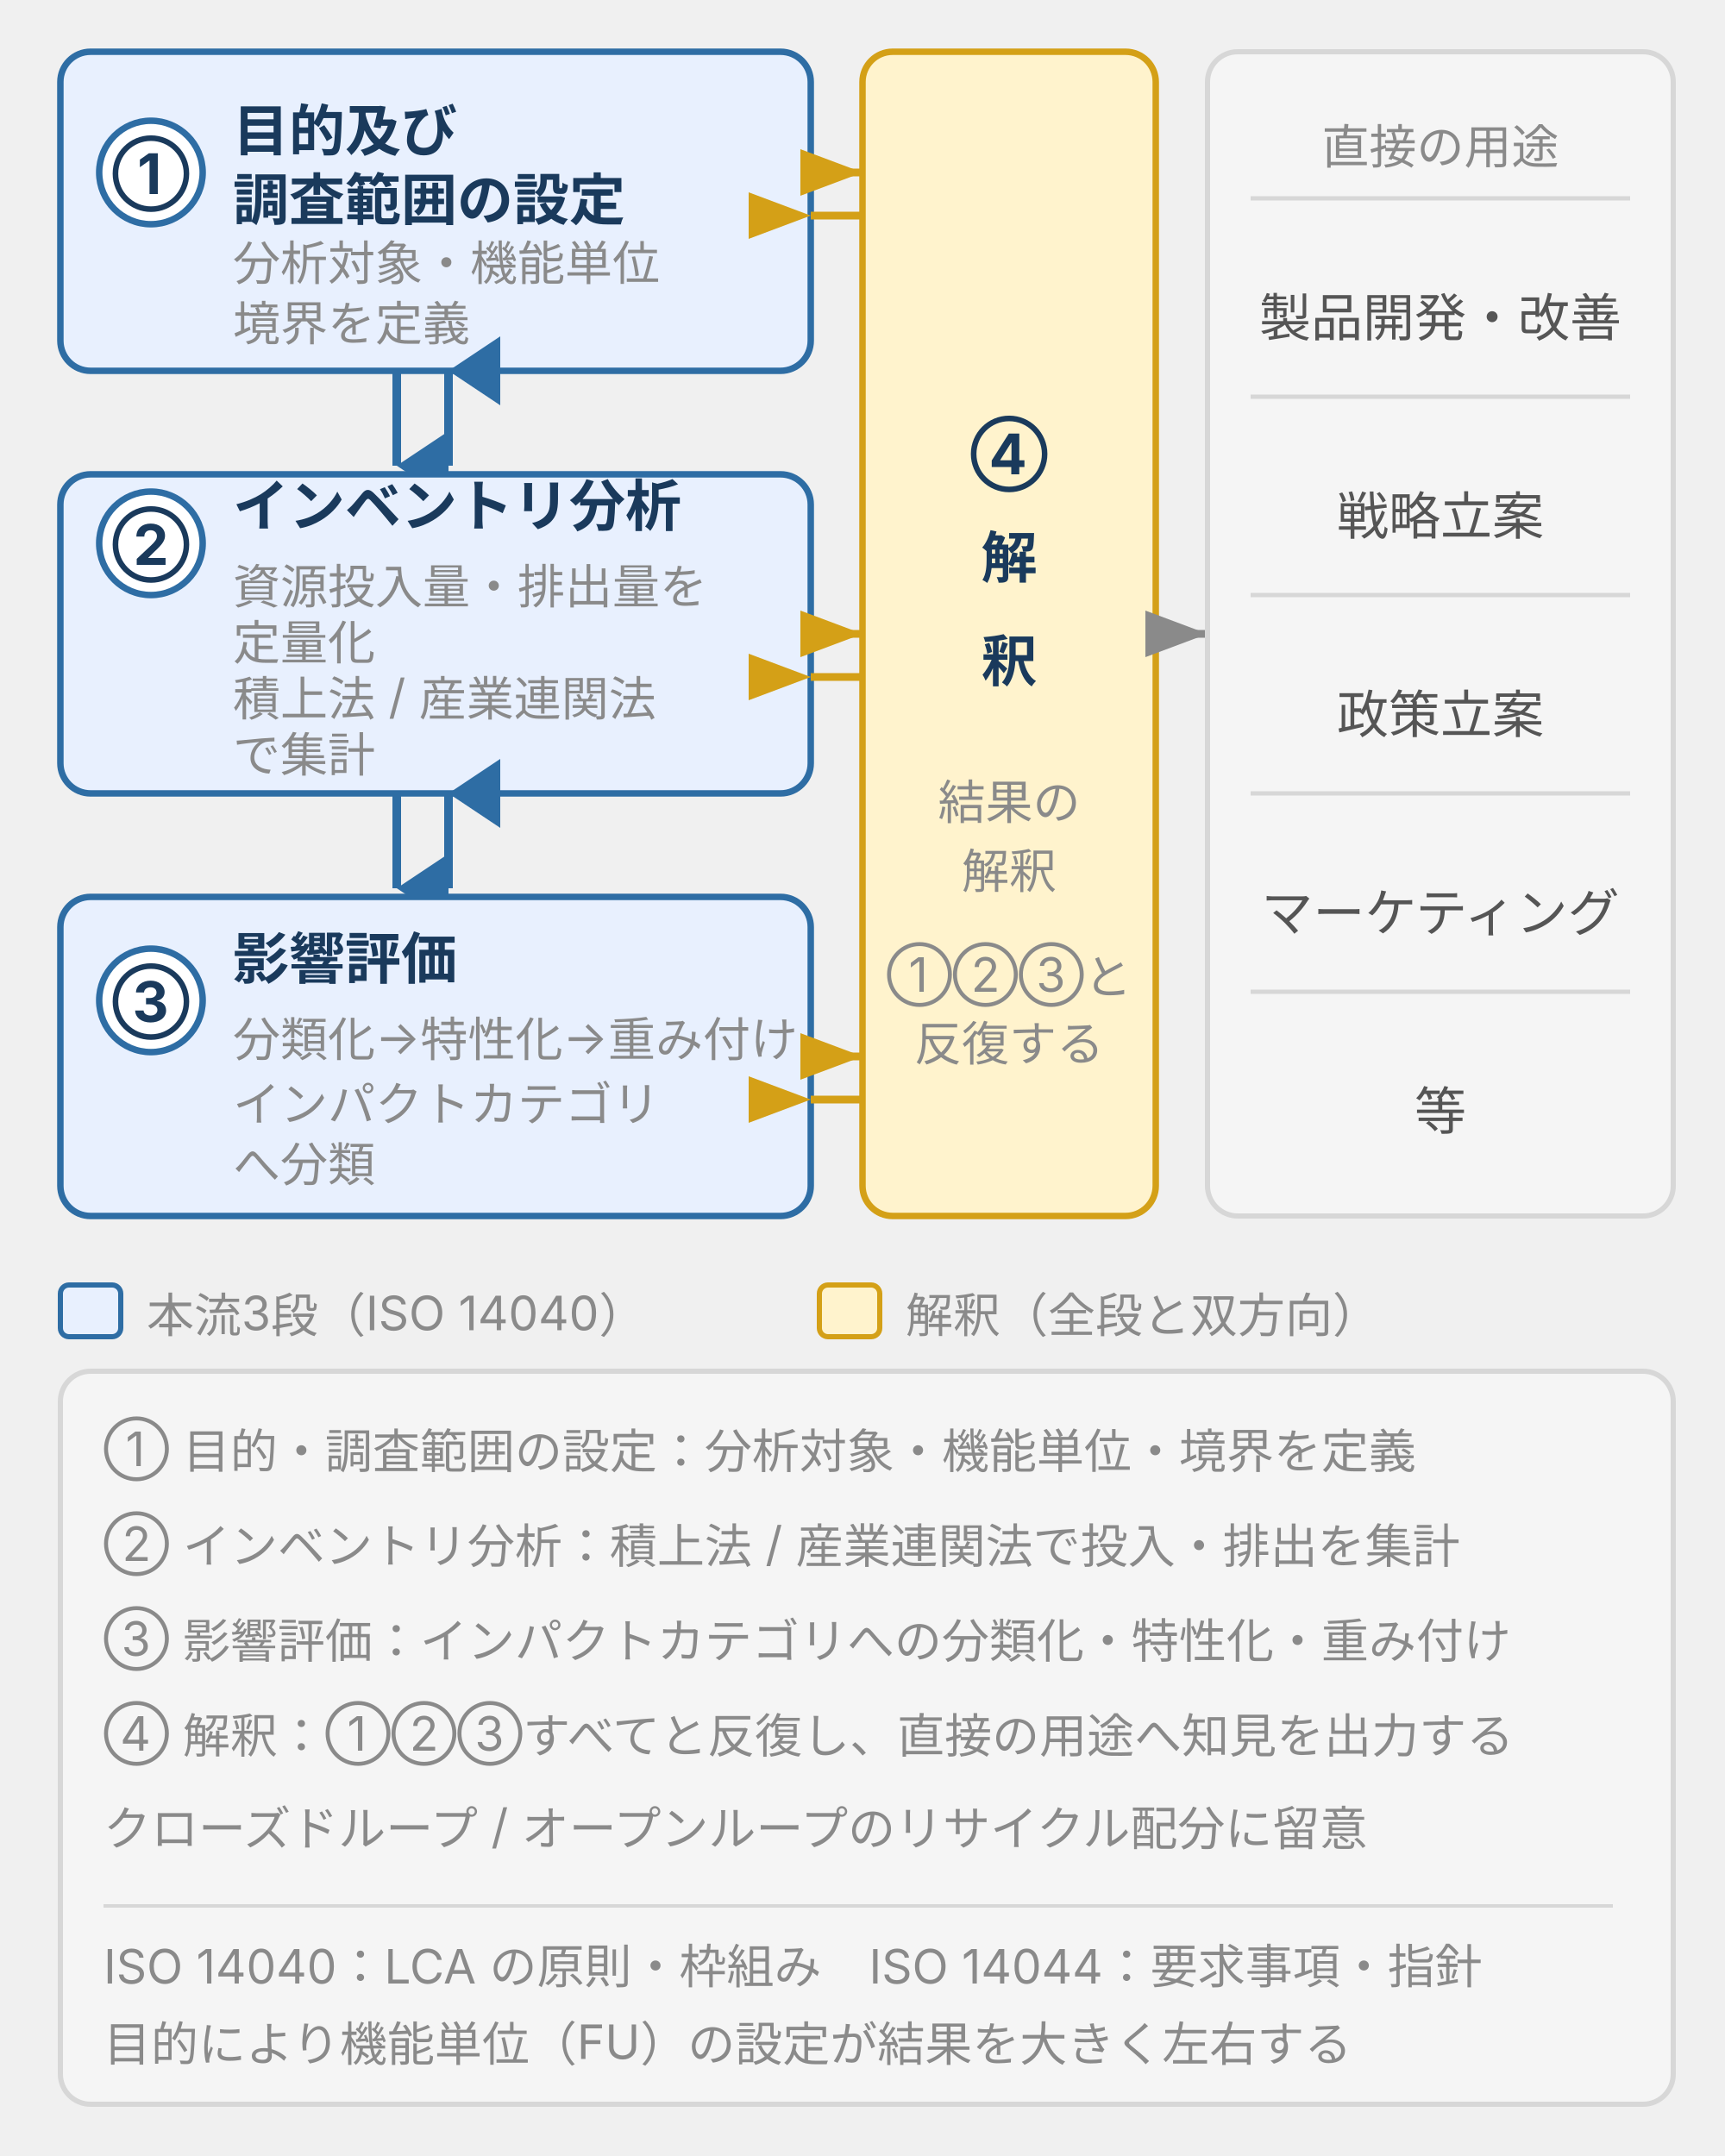
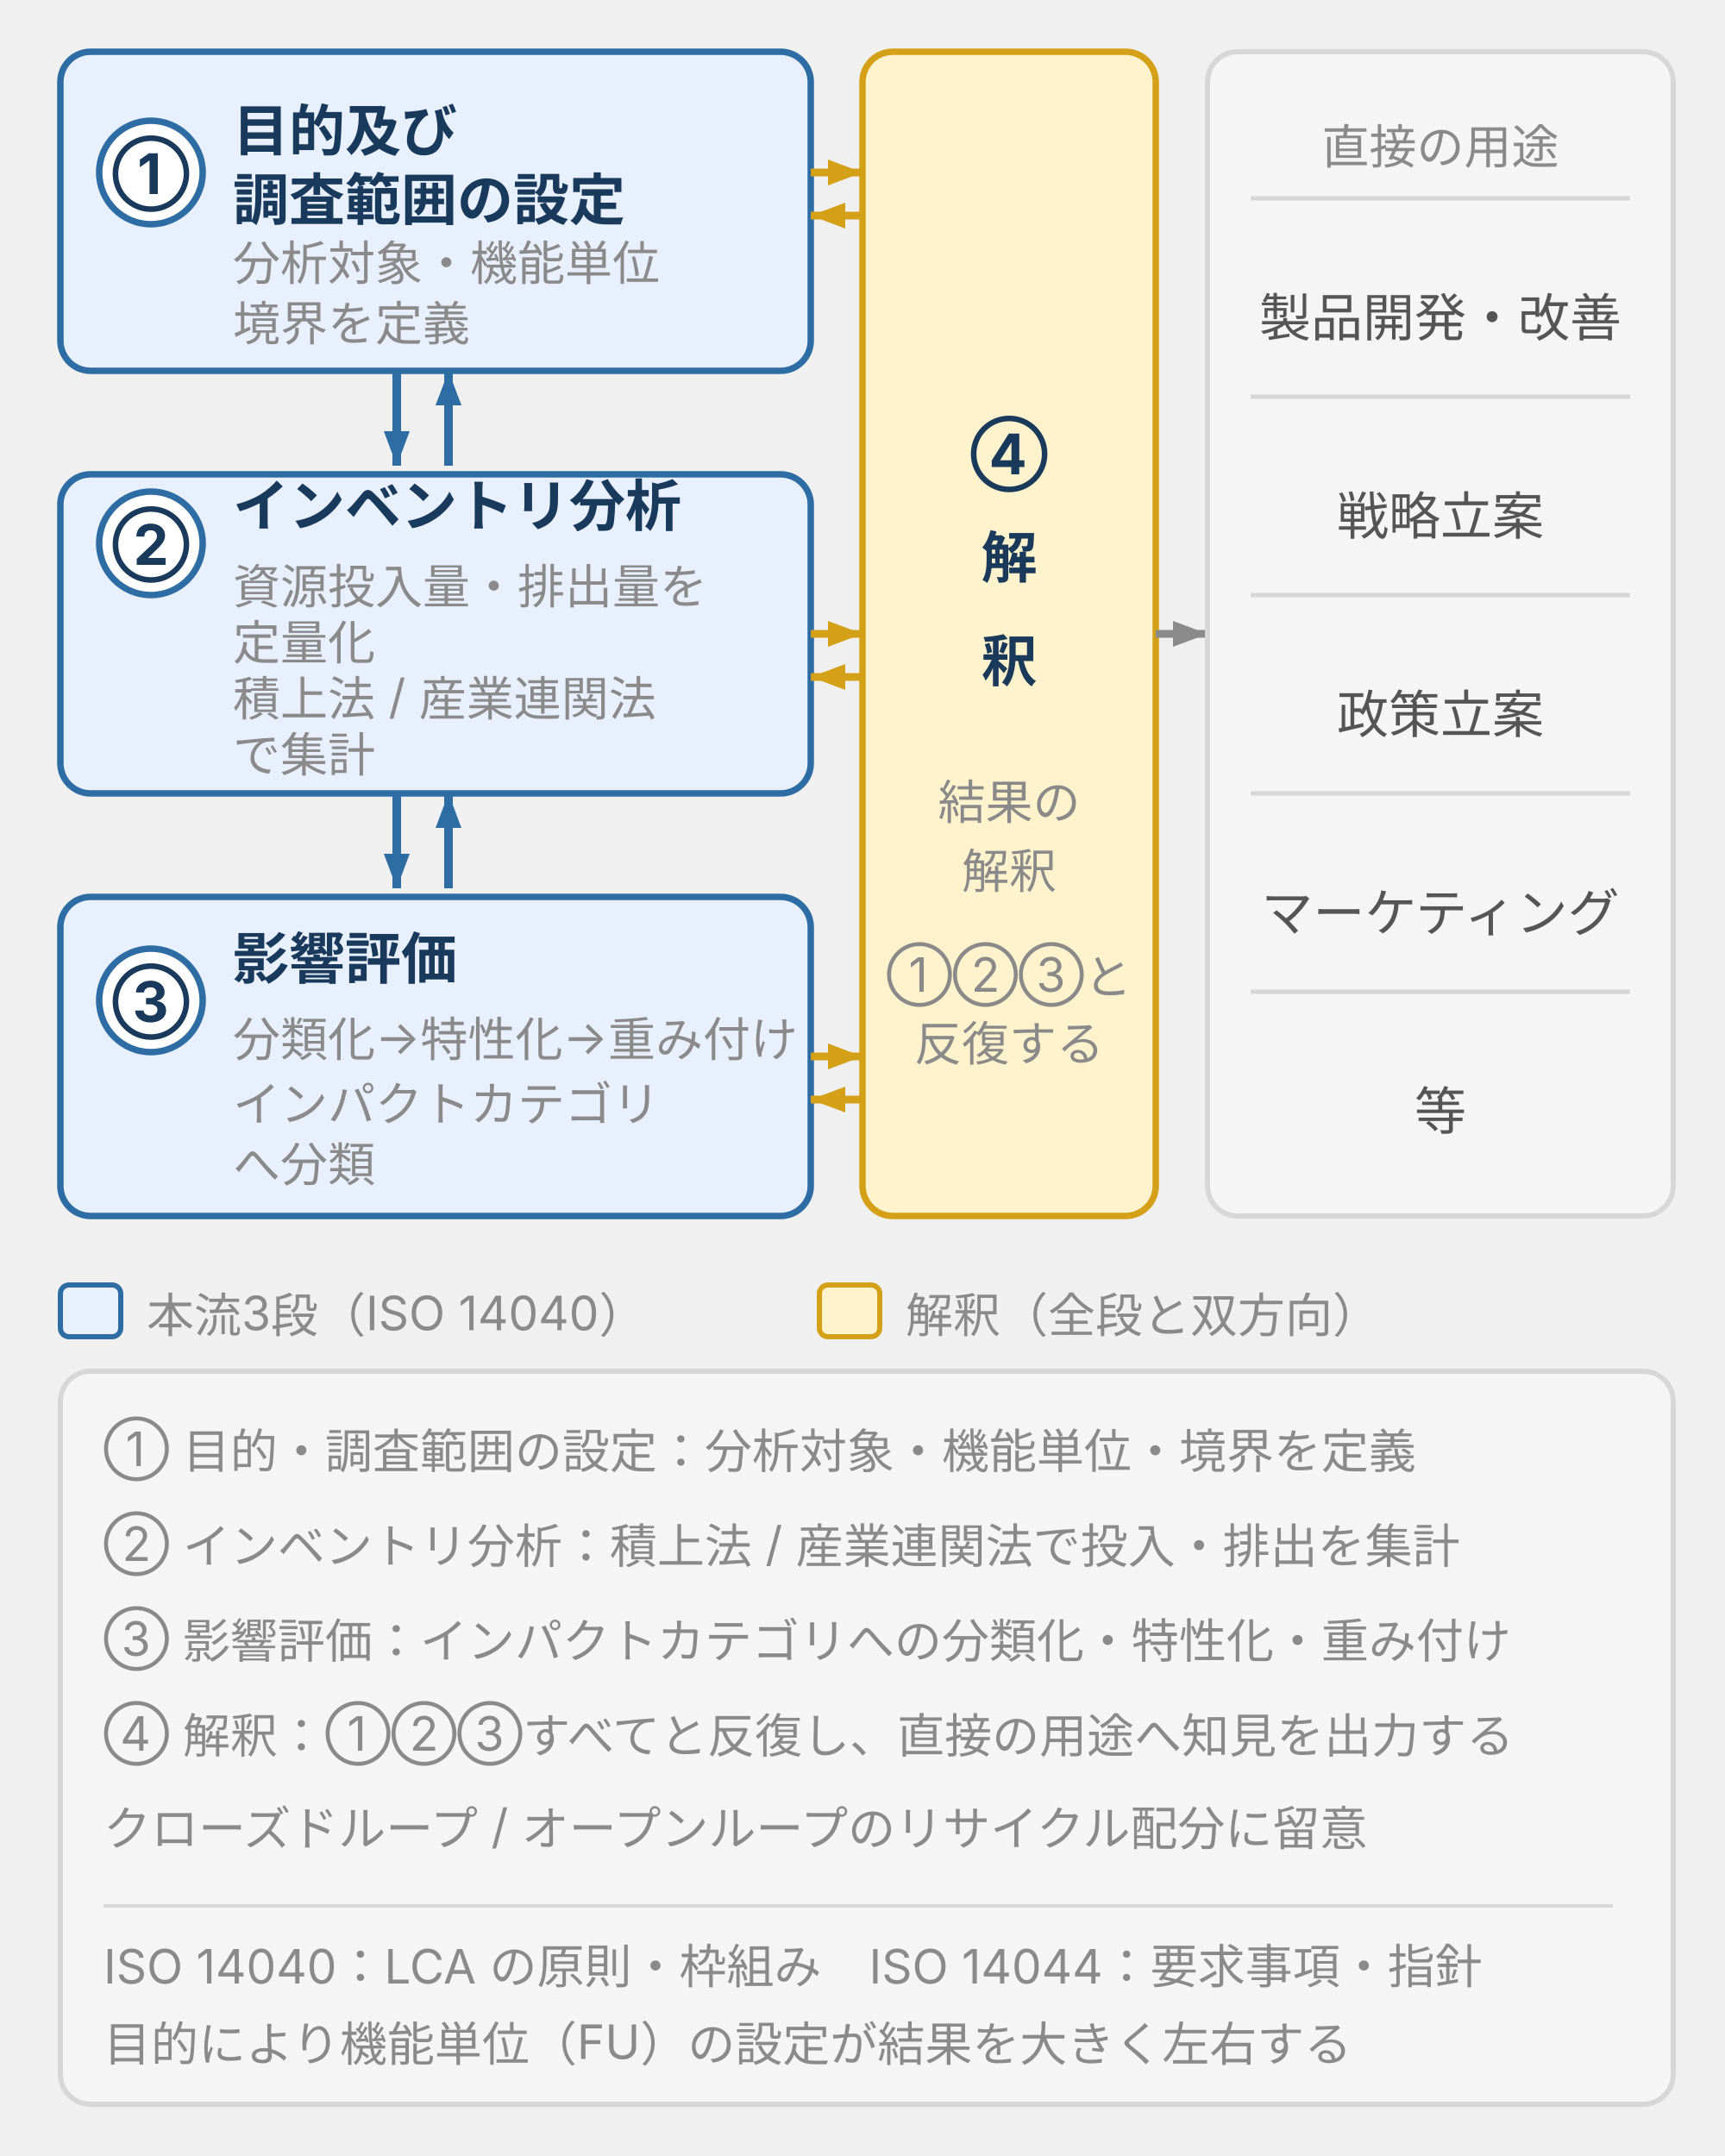
<svg xmlns="http://www.w3.org/2000/svg" viewBox="0 0 400 500" width="400" height="500" style="max-width:400px;width:100%" role="img" aria-label="LCAの4プロセスと反復構造。目的及び調査範囲の設定・インベントリ分析・影響評価の3段を解釈が横断し、製品改善・戦略立案・政策立案・マーケ等の直接の用途へつながる図">
  <defs>
    <style>
      text { font-family: Inter, "Noto Sans JP", "Hiragino Kaku Gothic ProN", sans-serif; }
      .t-title { font-size: 15px; font-weight: bold; fill: #1a3a5c; }
      .t-sub   { font-size: 11px; fill: #555; }
      .t-main  { font-size: 13px; font-weight: bold; fill: #1a3a5c; }
      .t-warn  { font-size: 13px; font-weight: bold; fill: #1a3a5c; } /* warn text → ink-strong (allowlist) */
      .t-use   { font-size: 12px; fill: #555; }
      .t-note  { font-size: 11px; fill: #8a8a8a; }
      .box-brand   { fill: #e8f0fe; stroke: #2e6da4; stroke-width: 1.5; }
      .box-warn    { fill: #fff3cd; stroke: #d4a017; stroke-width: 1.5; }
      .box-surface { fill: #f5f5f5; stroke: #d7d7d7; stroke-width: 1.2; }
      .badge-brand { fill: #fff; stroke: #2e6da4; stroke-width: 1.5; }
    </style>
-     <marker id="ad" markerWidth="8" markerHeight="6" refX="4" refY="6" orient="auto">
-       <polygon points="0,0 8,0 4,6" fill="#2e6da4" />
+     <marker markerUnits="userSpaceOnUse" id="ad" markerWidth="8" markerHeight="6" refX="8" refY="3" orient="auto">
+       <polygon points="0,0 8,3 0,6" fill="#2e6da4" />
    </marker>
-     <marker id="au" markerWidth="8" markerHeight="6" refX="4" refY="0" orient="auto">
-       <polygon points="0,6 8,6 4,0" fill="#2e6da4" />
+     <marker markerUnits="userSpaceOnUse" id="au" markerWidth="8" markerHeight="6" refX="8" refY="3" orient="auto">
+       <polygon points="0,0 8,3 0,6" fill="#2e6da4" />
    </marker>
-     <marker id="ar" markerWidth="8" markerHeight="6" refX="8" refY="3" orient="auto">
+     <marker markerUnits="userSpaceOnUse" id="ar" markerWidth="8" markerHeight="6" refX="8" refY="3" orient="auto">
      <polygon points="0,0 8,3 0,6" fill="#d4a017" />
    </marker>
-     <marker id="al" markerWidth="8" markerHeight="6" refX="0" refY="3" orient="auto">
-       <polygon points="8,0 0,3 8,6" fill="#d4a017" />
+     <marker markerUnits="userSpaceOnUse" id="al" markerWidth="8" markerHeight="6" refX="8" refY="3" orient="auto">
+       <polygon points="0,0 8,3 0,6" fill="#d4a017" />
    </marker>
-     <marker id="ag" markerWidth="8" markerHeight="6" refX="8" refY="3" orient="auto">
+     <marker markerUnits="userSpaceOnUse" id="ag" markerWidth="8" markerHeight="6" refX="8" refY="3" orient="auto">
      <polygon points="0,0 8,3 0,6" fill="#8a8a8a" />
    </marker>
  </defs>
  <rect class="box-brand" x="14" y="12" width="174" height="74" rx="7" />
  <circle class="badge-brand" cx="35" cy="40" r="12" />
  <text class="t-main" x="35" y="45" text-anchor="middle">①</text>
  <text class="t-main" x="54" y="35">目的及び</text>
  <text class="t-main" x="54" y="51">調査範囲の設定</text>
  <text class="t-note" x="54" y="65">分析対象・機能単位</text>
  <text class="t-note" x="54" y="79">境界を定義</text>
  <line x1="92" y1="86" x2="92" y2="108" stroke="#2e6da4" stroke-width="2" marker-end="url(#ad)" />
  <line x1="104" y1="108" x2="104" y2="86" stroke="#2e6da4" stroke-width="2" marker-end="url(#au)" />
  <rect class="box-brand" x="14" y="110" width="174" height="74" rx="7" />
  <circle class="badge-brand" cx="35" cy="126" r="12" />
  <text class="t-main" x="35" y="131" text-anchor="middle">②</text>
  <text class="t-main" x="54" y="122">インベントリ分析</text>
  <text class="t-note" x="54" y="140">資源投入量・排出量を</text>
  <text class="t-note" x="54" y="153">定量化</text>
  <text class="t-note" x="54" y="166">積上法 / 産業連関法</text>
  <text class="t-note" x="54" y="179">で集計</text>
  <line x1="92" y1="184" x2="92" y2="206" stroke="#2e6da4" stroke-width="2" marker-end="url(#ad)" />
  <line x1="104" y1="206" x2="104" y2="184" stroke="#2e6da4" stroke-width="2" marker-end="url(#au)" />
  <rect class="box-brand" x="14" y="208" width="174" height="74" rx="7" />
  <circle class="badge-brand" cx="35" cy="232" r="12" />
  <text class="t-main" x="35" y="237" text-anchor="middle">③</text>
  <text class="t-main" x="54" y="227">影響評価</text>
  <text class="t-note" x="54" y="245">分類化→特性化→重み付け</text>
  <text class="t-note" x="54" y="260">インパクトカテゴリ</text>
  <text class="t-note" x="54" y="274">へ分類</text>
  <rect class="box-warn" x="200" y="12" width="68" height="270" rx="7" />
  <text class="t-warn" x="234" y="110" text-anchor="middle">④</text>
  <text class="t-warn" x="234" y="134" text-anchor="middle">解</text>
  <text class="t-warn" x="234" y="158" text-anchor="middle">釈</text>
  <text class="t-note" x="234" y="190" text-anchor="middle">結果の</text>
  <text class="t-note" x="234" y="206" text-anchor="middle">解釈</text>
  <text class="t-note" x="234" y="230" text-anchor="middle">①②③と</text>
  <text class="t-note" x="234" y="246" text-anchor="middle">反復する</text>
  <line x1="188" y1="40" x2="200" y2="40" stroke="#d4a017" stroke-width="1.8" marker-end="url(#ar)" />
  <line x1="200" y1="50" x2="188" y2="50" stroke="#d4a017" stroke-width="1.8" marker-end="url(#al)" />
  <line x1="188" y1="147" x2="200" y2="147" stroke="#d4a017" stroke-width="1.8" marker-end="url(#ar)" />
  <line x1="200" y1="157" x2="188" y2="157" stroke="#d4a017" stroke-width="1.8" marker-end="url(#al)" />
  <line x1="188" y1="245" x2="200" y2="245" stroke="#d4a017" stroke-width="1.8" marker-end="url(#ar)" />
  <line x1="200" y1="255" x2="188" y2="255" stroke="#d4a017" stroke-width="1.8" marker-end="url(#al)" />
  <line x1="268" y1="147" x2="280" y2="147" stroke="#8a8a8a" stroke-width="1.8" marker-end="url(#ag)" />
  <rect class="box-surface" x="280" y="12" width="108" height="270" rx="7" />
  <text class="t-note" x="334" y="38" text-anchor="middle">直接の用途</text>
  <line x1="290" y1="46" x2="378" y2="46" stroke="#d7d7d7" stroke-width="1" />
  <text class="t-use" x="334" y="78" text-anchor="middle">製品開発・改善</text>
  <line x1="290" y1="92" x2="378" y2="92" stroke="#d7d7d7" stroke-width="1" />
  <text class="t-use" x="334" y="124" text-anchor="middle">戦略立案</text>
  <line x1="290" y1="138" x2="378" y2="138" stroke="#d7d7d7" stroke-width="1" />
  <text class="t-use" x="334" y="170" text-anchor="middle">政策立案</text>
  <line x1="290" y1="184" x2="378" y2="184" stroke="#d7d7d7" stroke-width="1" />
  <text class="t-use" x="334" y="216" text-anchor="middle">マーケティング</text>
  <line x1="290" y1="230" x2="378" y2="230" stroke="#d7d7d7" stroke-width="1" />
  <text class="t-use" x="334" y="262" text-anchor="middle">等</text>
  <rect x="14" y="298" width="14" height="12" fill="#e8f0fe" stroke="#2e6da4" stroke-width="1.2" rx="2" />
  <text class="t-note" x="34" y="309">本流3段（ISO 14040）</text>
  <rect x="190" y="298" width="14" height="12" fill="#fff3cd" stroke="#d4a017" stroke-width="1.2" rx="2" />
  <text class="t-note" x="210" y="309">解釈（全段と双方向）</text>
  <rect class="box-surface" x="14" y="318" width="374" height="170" rx="7" />
  <text class="t-note" x="24" y="340">① 目的・調査範囲の設定：分析対象・機能単位・境界を定義</text>
  <text class="t-note" x="24" y="362">② インベントリ分析：積上法 / 産業連関法で投入・排出を集計</text>
  <text class="t-note" x="24" y="384">③ 影響評価：インパクトカテゴリへの分類化・特性化・重み付け</text>
  <text class="t-note" x="24" y="406">④ 解釈：①②③すべてと反復し、直接の用途へ知見を出力する</text>
  <text class="t-note" x="24" y="428">    クローズドループ / オープンループのリサイクル配分に留意</text>
  <line x1="24" y1="442" x2="374" y2="442" stroke="#d7d7d7" stroke-width="0.8" />
  <text class="t-note" x="24" y="460">ISO 14040：LCA の原則・枠組み　ISO 14044：要求事項・指針</text>
  <text class="t-note" x="24" y="478">目的により機能単位（FU）の設定が結果を大きく左右する</text>
</svg>
